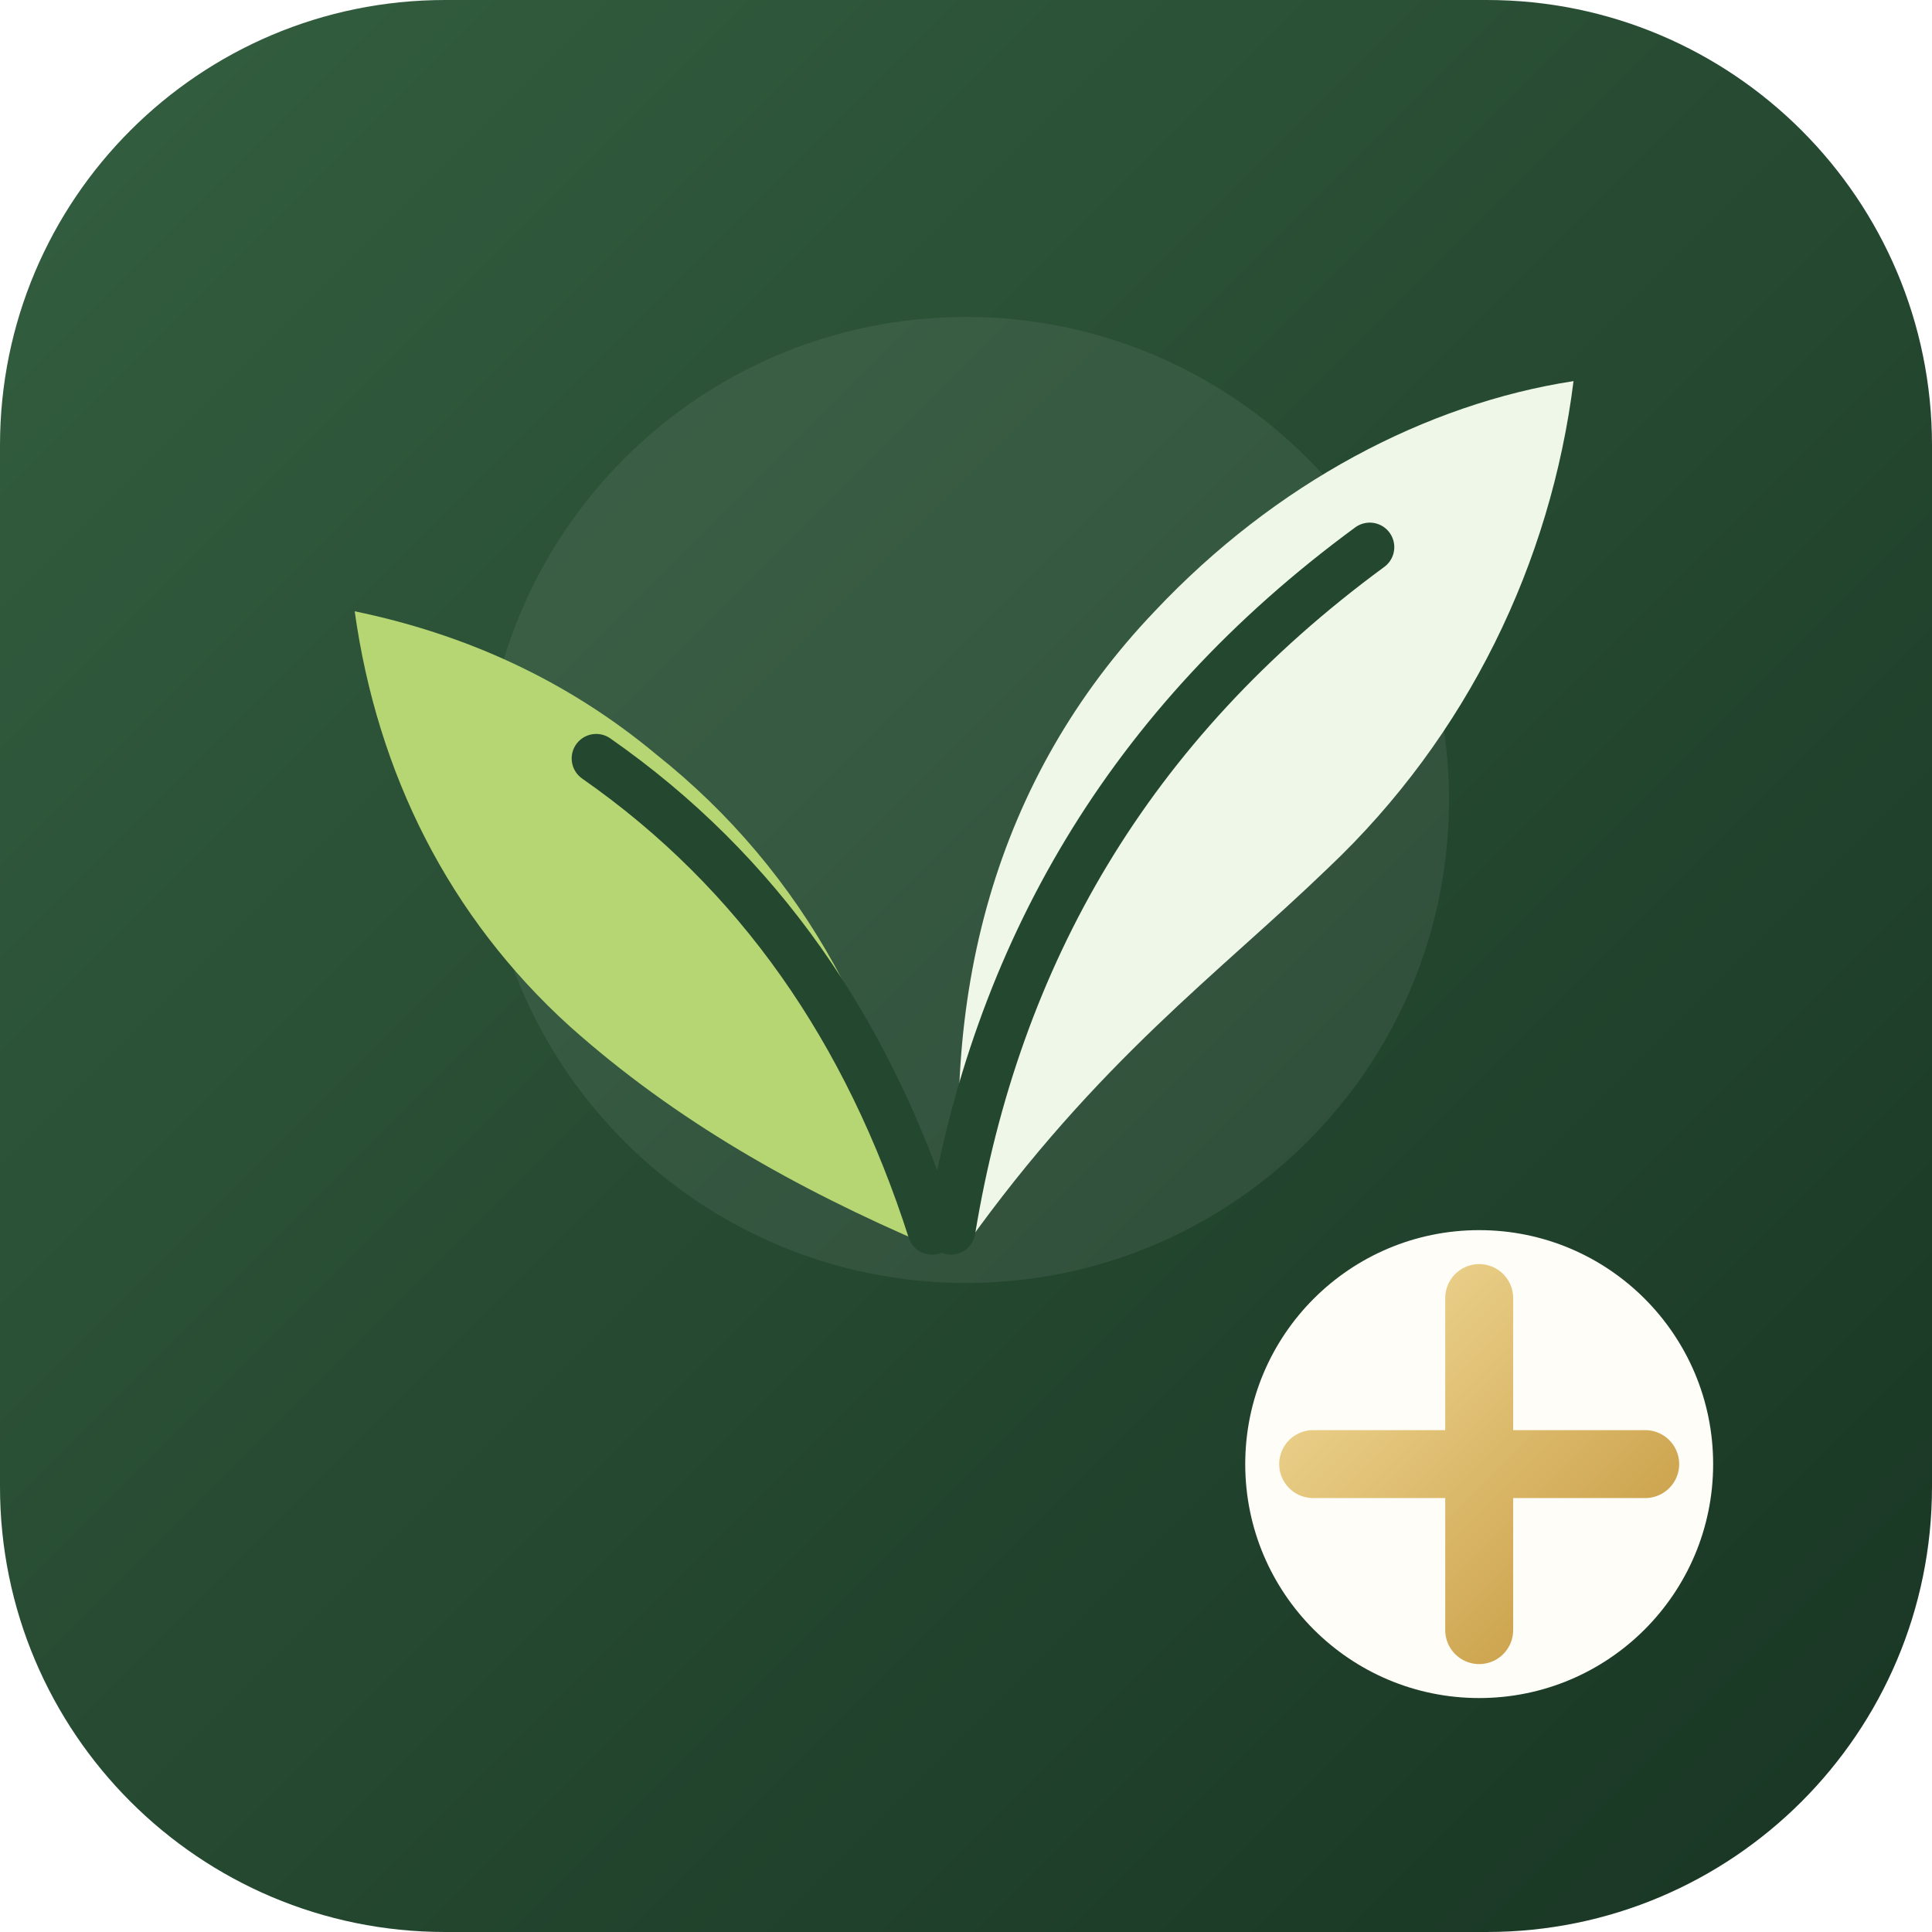
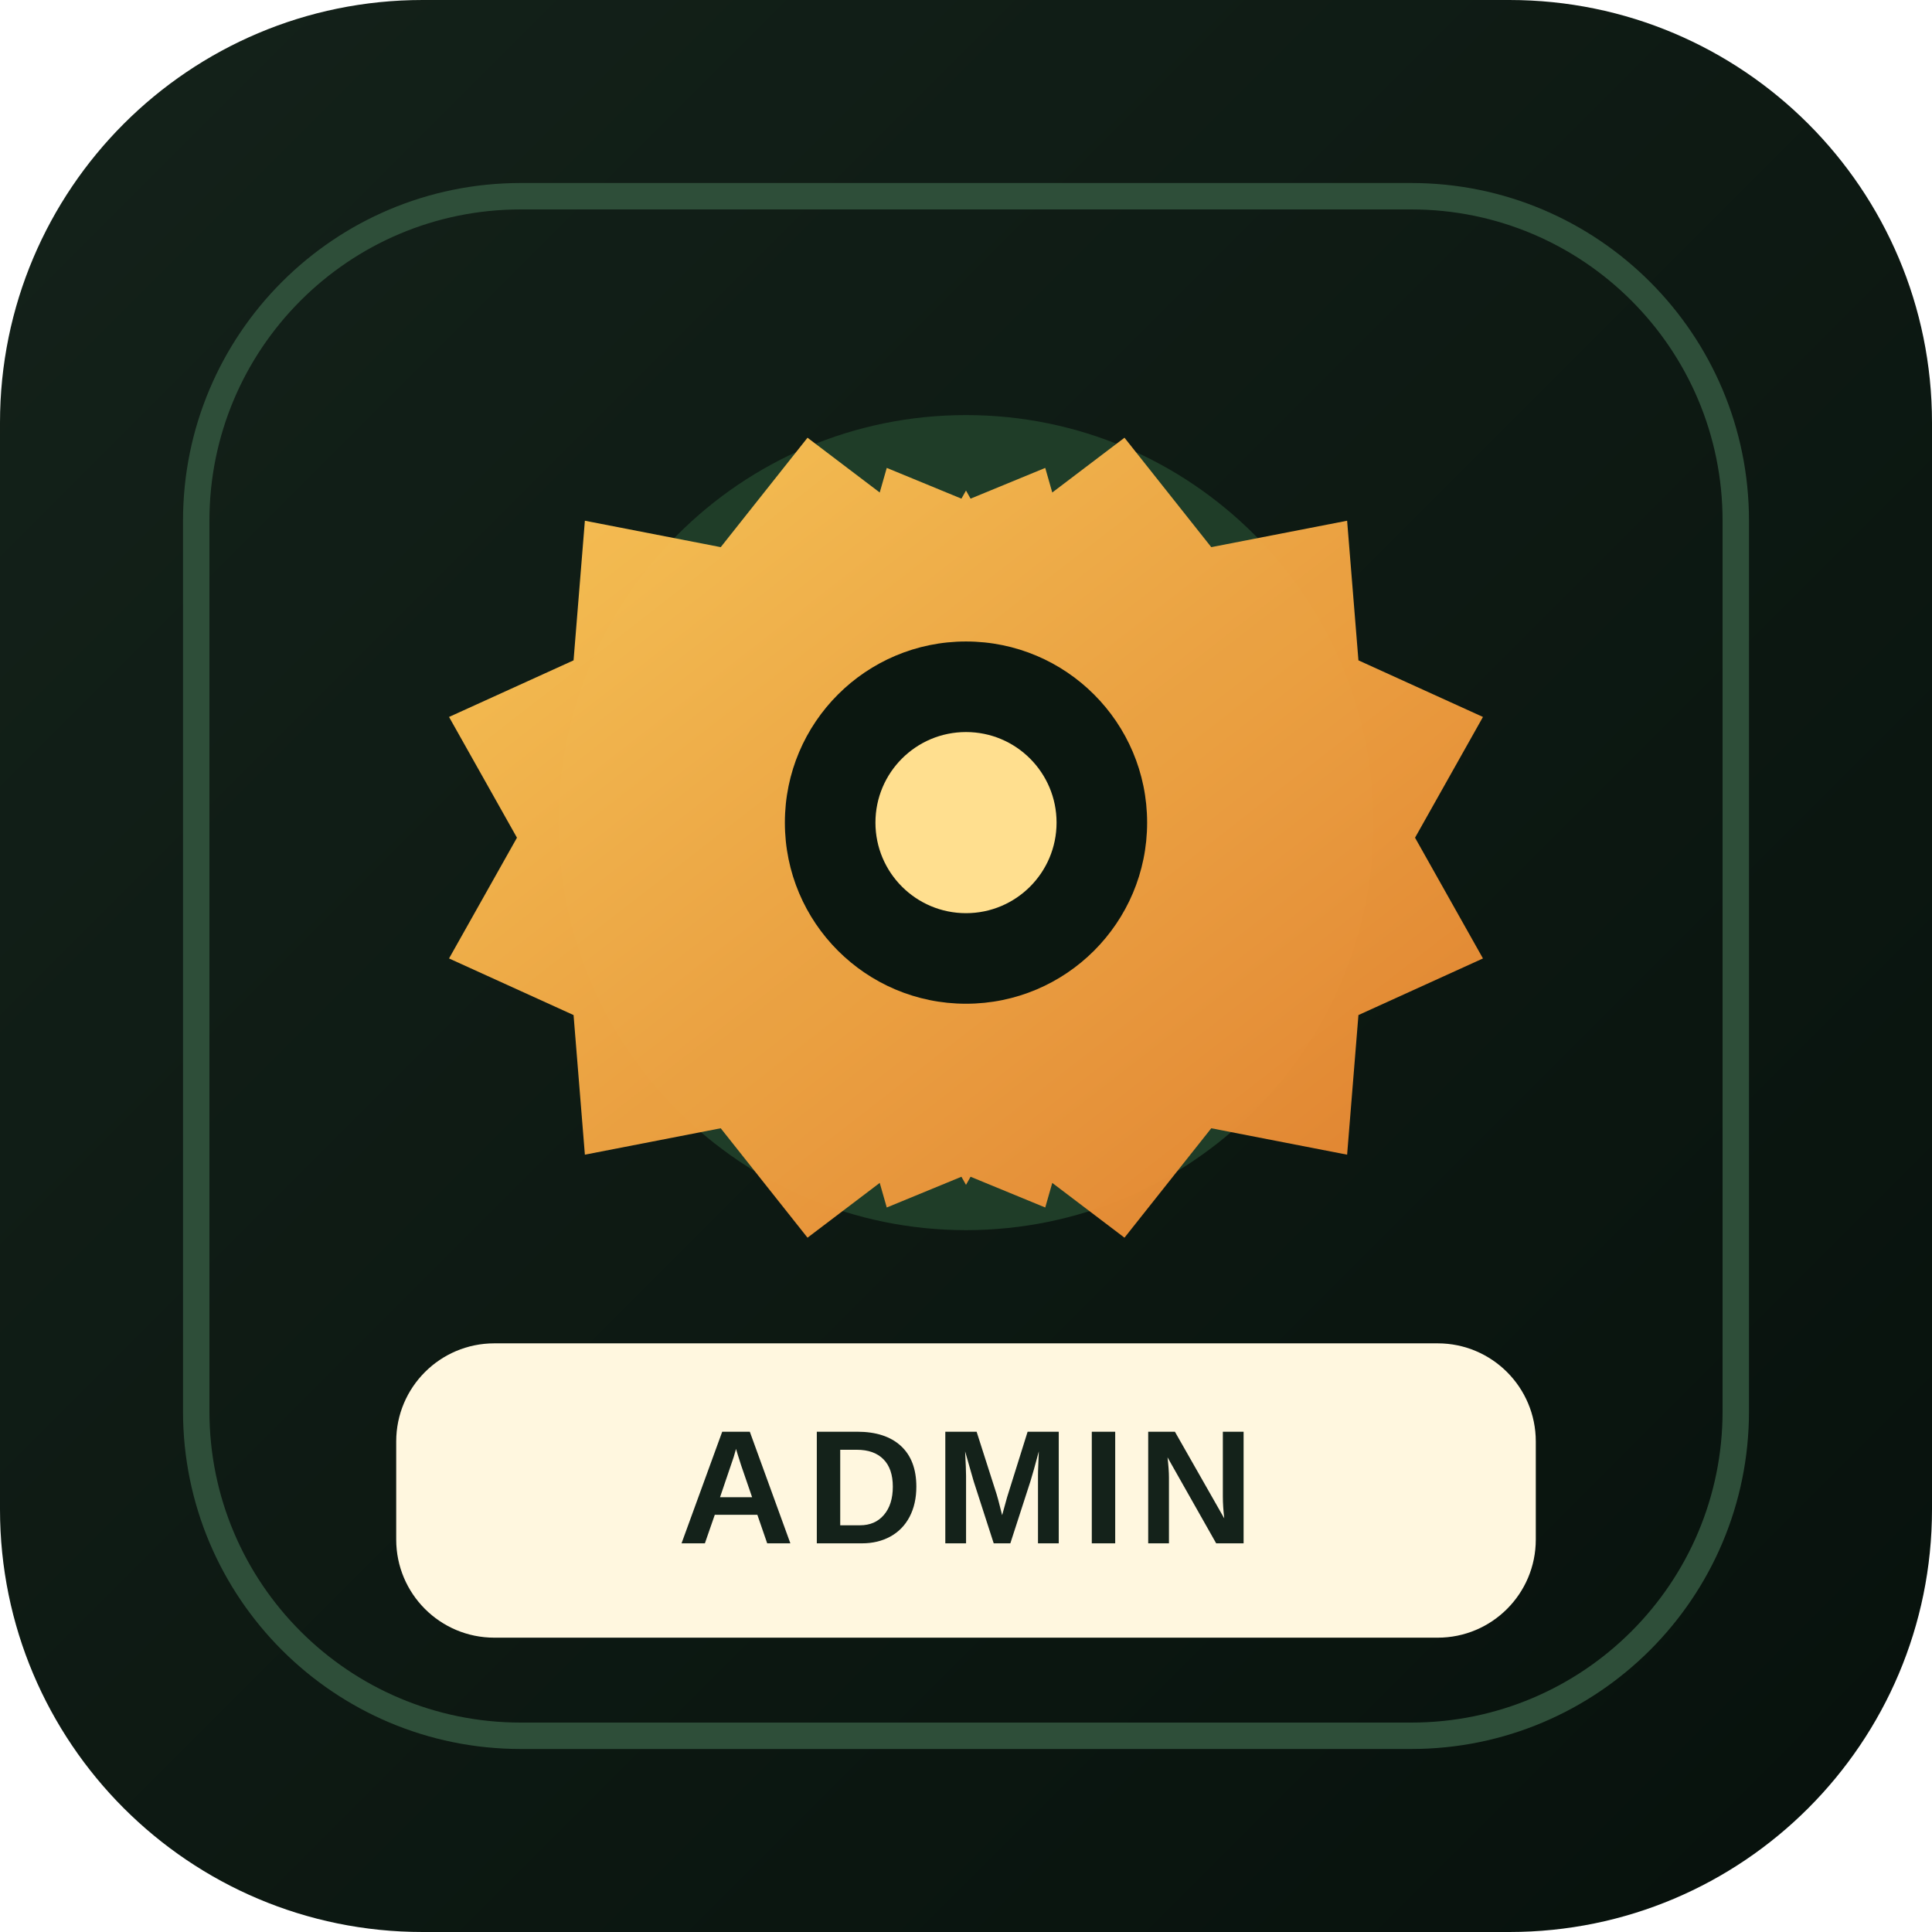
<svg xmlns="http://www.w3.org/2000/svg" viewBox="0 0 512 512">
  <defs>
    <linearGradient id="bg" x1="0" y1="0" x2="1" y2="1">
-       <stop offset="0" stop-color="#345f40" />
-       <stop offset="1" stop-color="#183523" />
+       <stop offset="0" stop-color="#14221a" />
+       <stop offset="1" stop-color="#07110c" />
    </linearGradient>
-     <linearGradient id="gold" x1="0" y1="0" x2="1" y2="1">
-       <stop offset="0" stop-color="#f0d895" />
-       <stop offset="1" stop-color="#c79b42" />
+     <linearGradient id="accent" x1="0" y1="0" x2="1" y2="1">
+       <stop offset="0" stop-color="#ffca58" />
+       <stop offset="1" stop-color="#e8842f" />
    </linearGradient>
  </defs>
-   <rect width="512" height="512" rx="118" fill="url(#bg)" />
-   <circle cx="256" cy="212" r="128" fill="rgba(255,255,255,.07)" />
-   <path d="M256 330c-8-66 8-124 50-168 32-34 72-55 111-61-6 48-28 94-65 129-29 28-61 51-96 100Z" fill="#eef7e8" />
-   <path d="M246 330c-9-55-33-99-72-130-24-20-51-32-80-38 6 43 25 81 57 110 28 25 60 43 95 58Z" fill="#b6d674" />
-   <path d="M252 326c12-73 47-134 111-181M247 326c-17-53-46-95-89-125" fill="none" stroke="#24482f" stroke-width="13" stroke-linecap="round" />
-   <g transform="translate(320 316)">
-     <circle cx="72" cy="72" r="62" fill="#fffdf7" />
-     <path d="M72 28v88M28 72h88" stroke="url(#gold)" stroke-width="18" stroke-linecap="round" />
-   </g>
+   <rect width="512" height="512" rx="112" fill="url(#bg)" />
+   <rect x="52" y="52" width="408" height="408" rx="86" fill="none" stroke="#2e4e39" stroke-width="7" />
+   <circle cx="256" cy="218" r="108" fill="#1f3d28" />
+   <path d="M256 130l18 32 36-3-5 36 30 20-25 26 12 35-35 9-10 35-34-14-29 22-23-29-36 7-3-37-33-15 18-32-18-32 33-15 3-37 36 7 23-29 29 22 34-14 10 35 35 9-12 35 25 26-30 20 5 36-36-3-18 32-18-32-36 3 5-36-30-20 25-26-12-35 35-9 10-35 34 14 29-22 23 29 36-7 3 37 33 15-18 32 18 32-33 15-3 37-36-7-23 29-29-22-34 14-10-35-35-9 12-35-25-26 30-20-5-36 36 3z" fill="url(#accent)" opacity=".96" />
+   <circle cx="256" cy="218" r="48" fill="#0b1710" />
+   <circle cx="256" cy="218" r="24" fill="#ffdf8f" />
+   <rect x="105" y="356" width="302" height="78" rx="26" fill="#fff7df" />
+   <text x="256" y="409" text-anchor="middle" font-family="Arial, Helvetica, sans-serif" font-size="43" font-weight="900" letter-spacing="3" fill="#14221a">ADMIN</text>
</svg>
